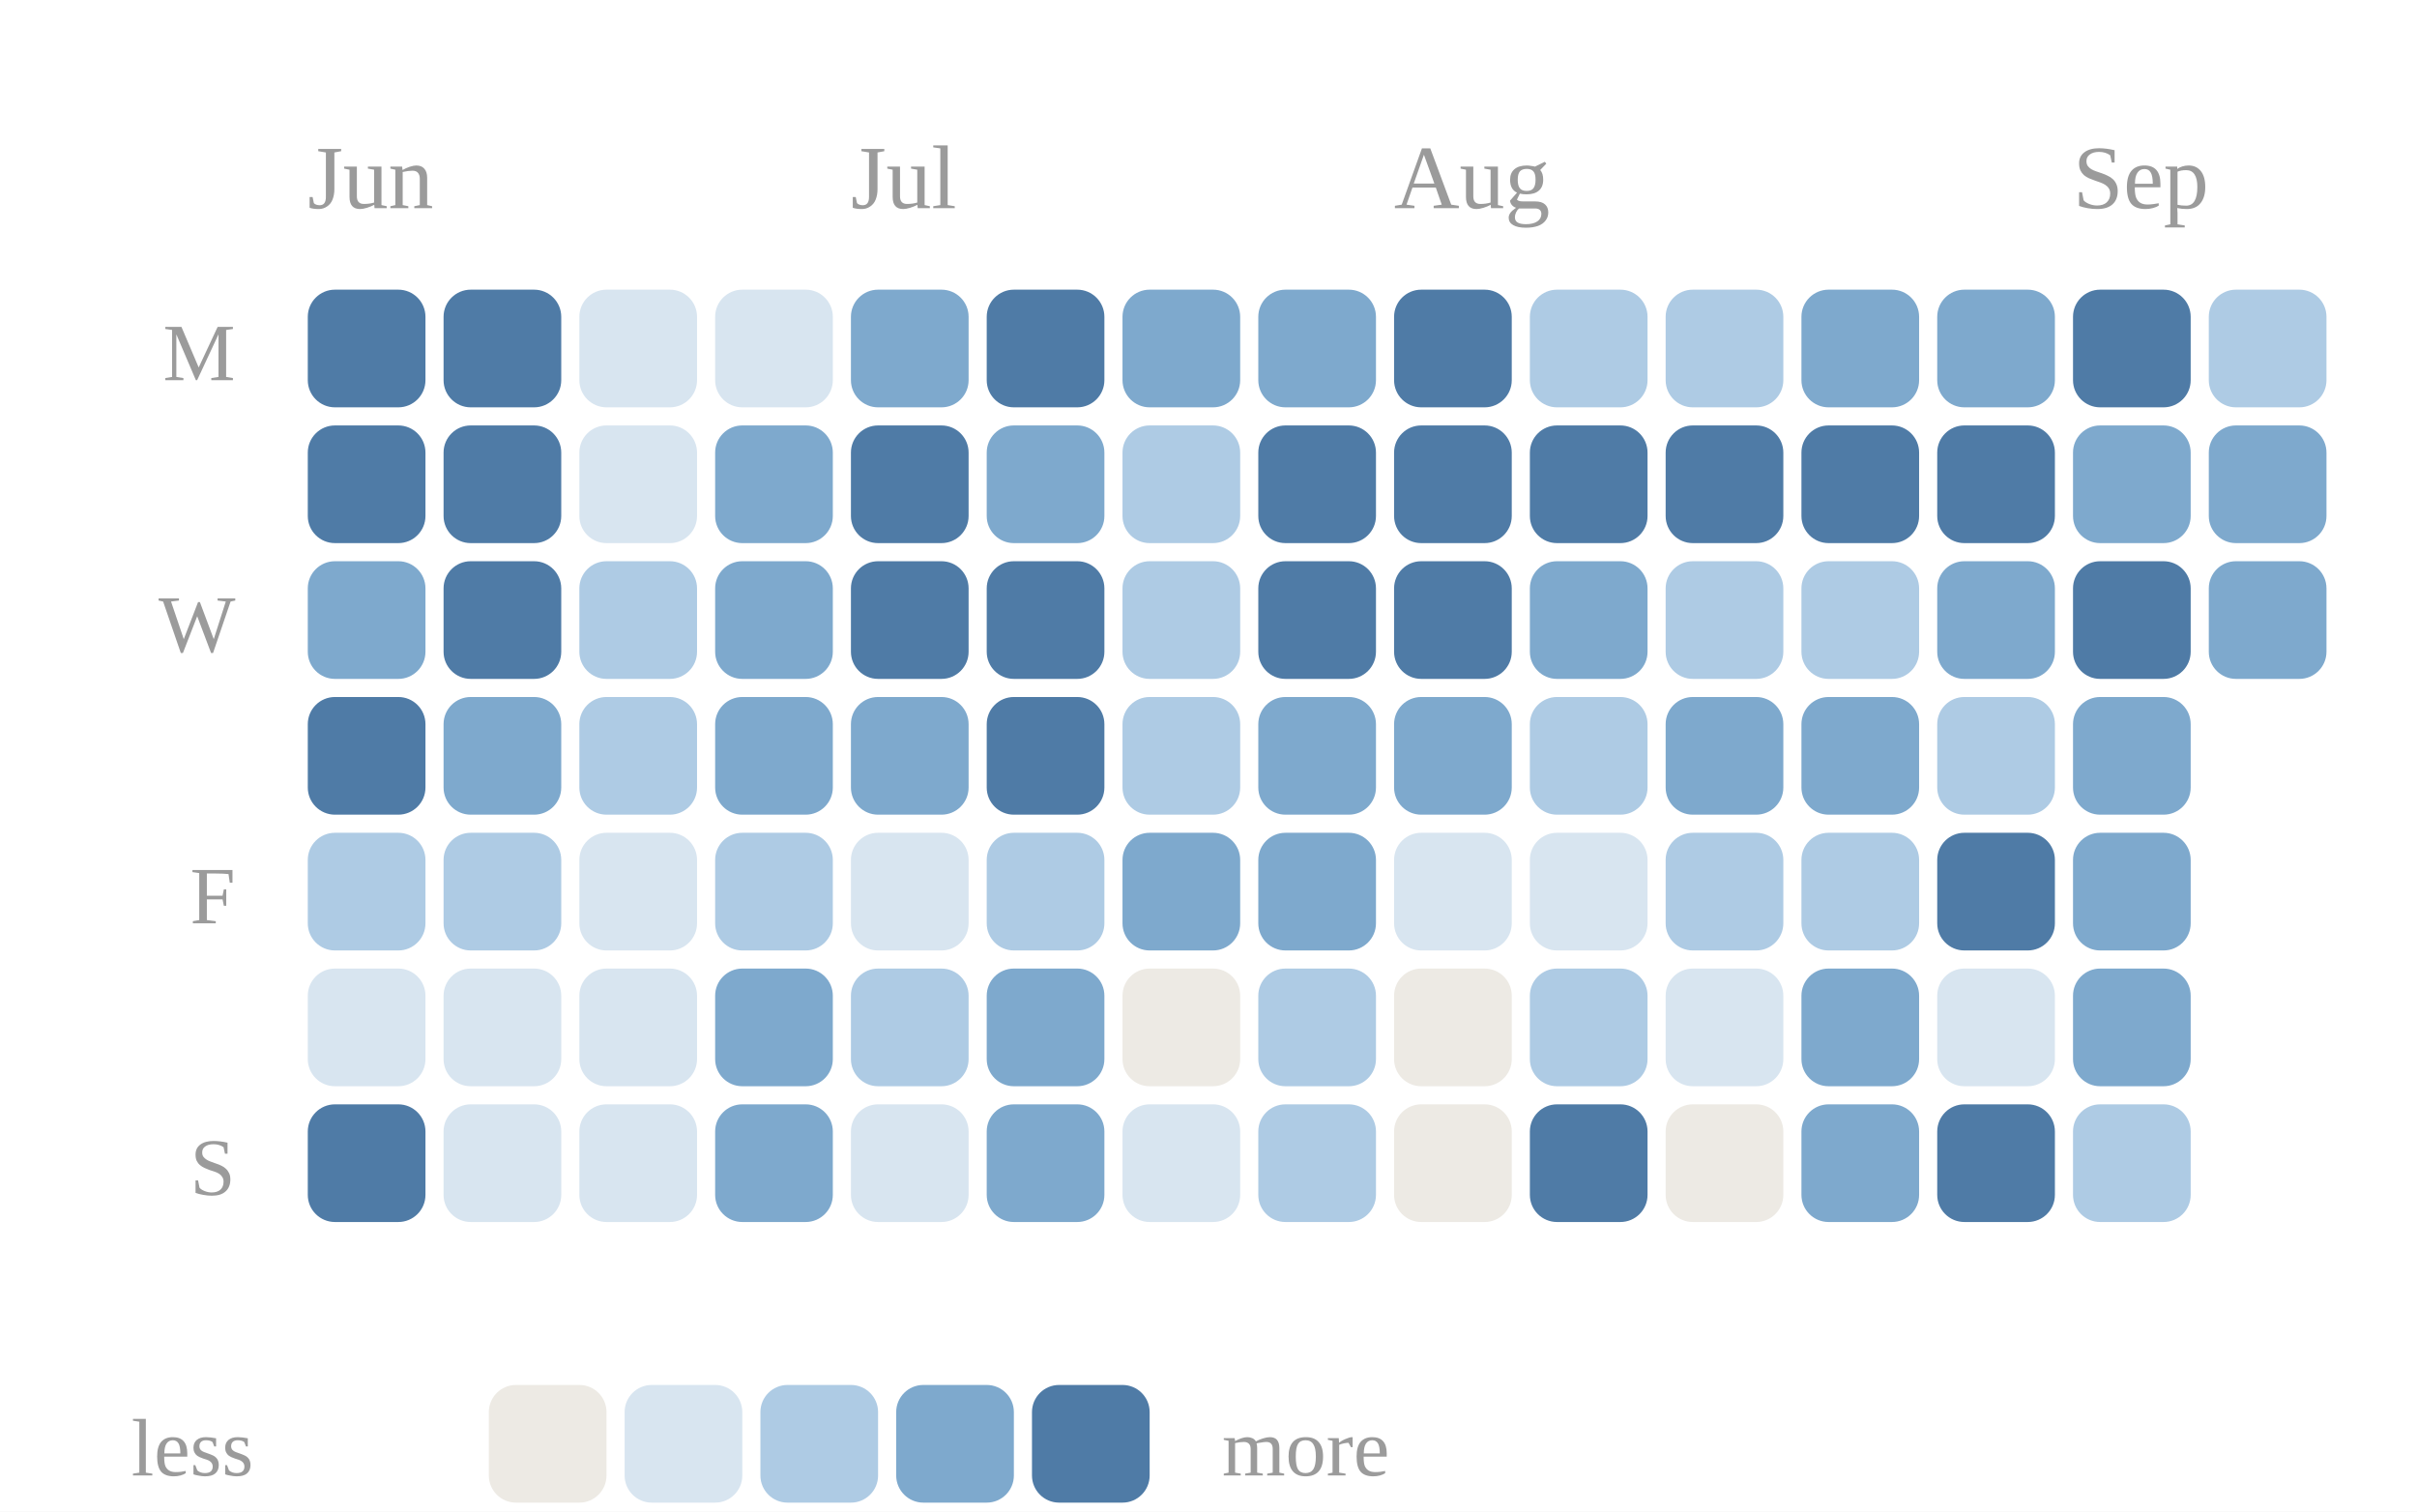
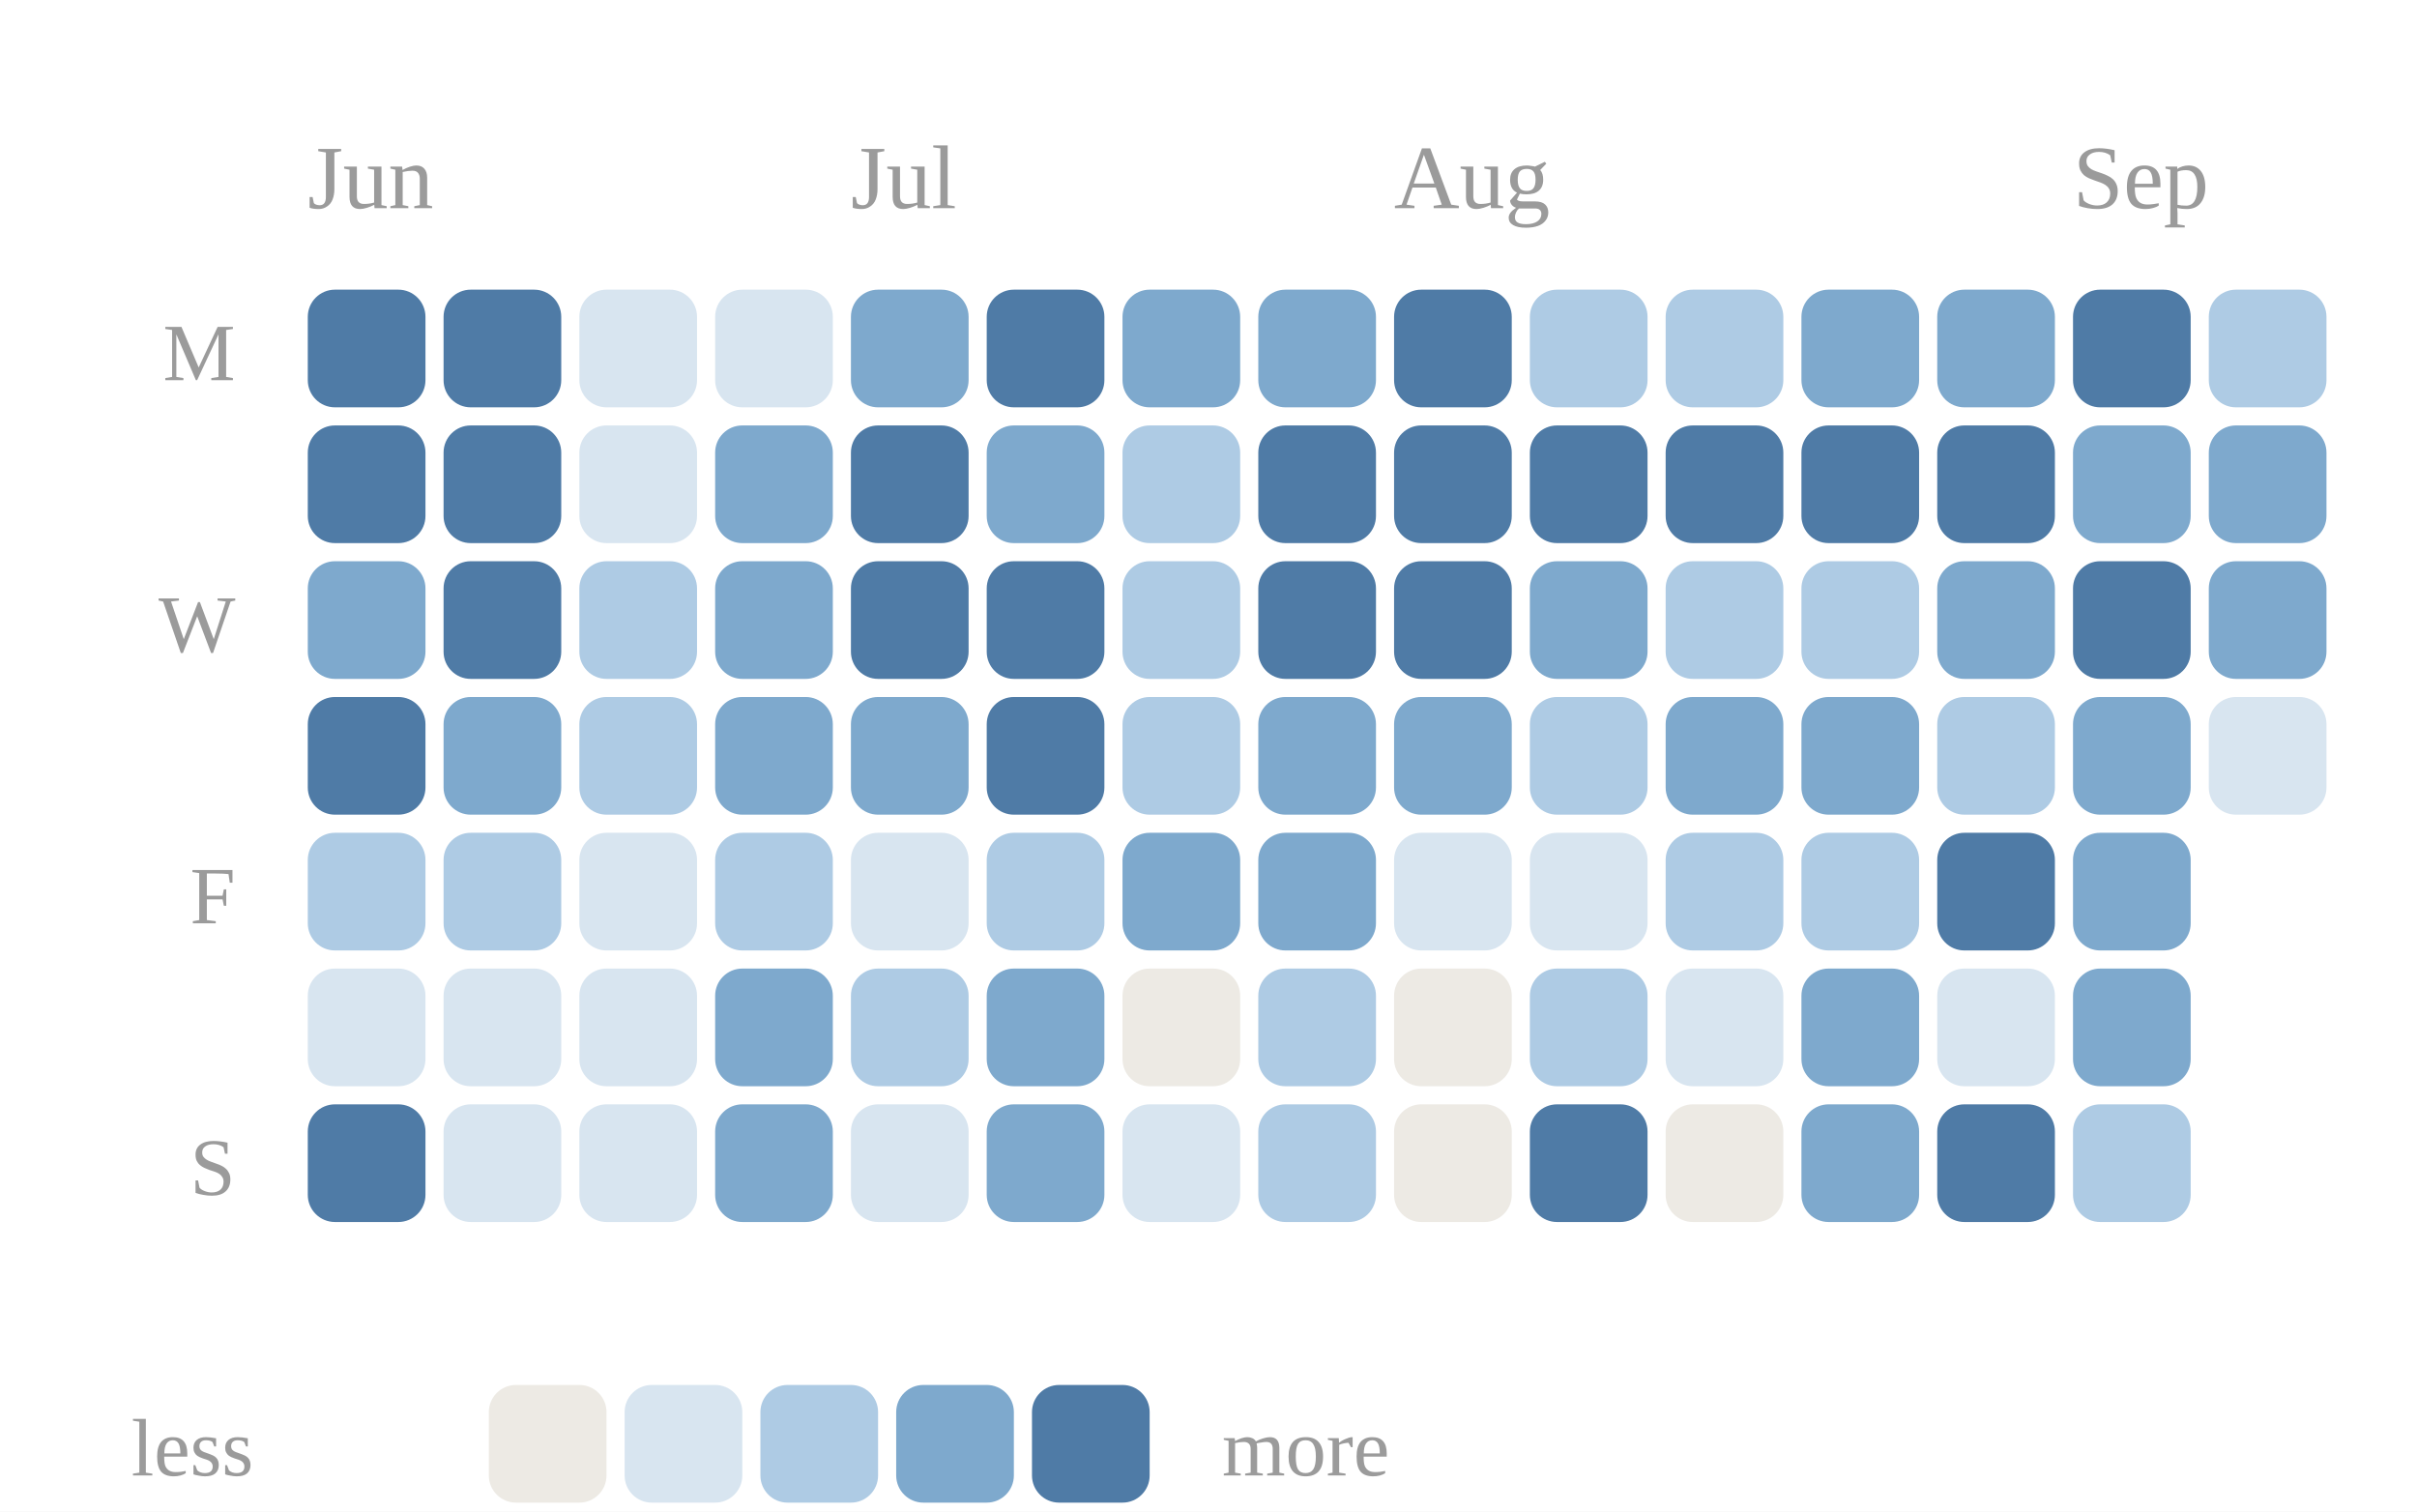
<svg xmlns="http://www.w3.org/2000/svg" viewBox="0 0 267 167" width="100%" role="img" aria-label="Daily study calendar shaded by estimated minutes of study">
  <style>
.p-title{fill:#2c2c2c;font-size:12px;font-weight:600}
.p-sub{fill:#9b9b9b;font-size:10px}
.p-line{fill:none;stroke:#5a8fbf;stroke-width:2;stroke-linejoin:round;stroke-linecap:round}
.p-area{fill:#5a8fbf;opacity:.10}
.p-end{fill:#5a8fbf;stroke:#ffffff;stroke-width:2}
.p-endlab{fill:#606060;font-size:10px;text-anchor:end;font-weight:600}
- .p-target{stroke:#9b9b9b;stroke-width:1;stroke-dasharray:0}
- .p-tlabel{fill:#9b9b9b;font-size:9px;text-anchor:end}
.p-base{stroke:#d1cdc6;stroke-width:1}
.b-bar{fill:#5a8fbf}
.b-bar:hover{fill:#5a8fbf;opacity:.85}
.b-hi{fill:#5a8fbf}
.d-lab{fill:#9b9b9b;font-size:10px;text-anchor:middle}
.d-val{fill:#606060;font-size:10px;text-anchor:middle;font-weight:600}
/* heatmap */
.hm-mon{fill:#9b9b9b;font-size:10px}
.hm-dow{fill:#9b9b9b;font-size:9px;text-anchor:end}
rect:hover{opacity:.8}
/* horizontal bars */
.h-cat{fill:#2c2c2c;font-size:12px;text-anchor:end;dominant-baseline:middle}
.h-track{fill:#eae7e1}
.h-fill{fill:#5a8fbf}
.h-val{fill:#606060;font-size:11px;font-weight:600;dominant-baseline:middle}
- .h-obj{stroke:#2c2c2c;stroke-width:2}
.ts-lab{fill:#2c2c2c;font-size:11px;font-weight:600}
.ts-val{fill:#606060;font-size:11px}
</style>
  <rect x="0" y="0" width="100%" height="100%" fill="#ffffff" />
  <text class="hm-mon" x="34" y="23">Jun</text>
  <text class="hm-mon" x="94" y="23">Jul</text>
  <text class="hm-mon" x="154" y="23">Aug</text>
  <text class="hm-mon" x="229" y="23">Sep</text>
  <text class="hm-dow" x="26" y="42">M</text>
  <text class="hm-dow" x="26" y="72">W</text>
  <text class="hm-dow" x="26" y="102">F</text>
  <text class="hm-dow" x="26" y="132">S</text>
  <rect x="34" y="32" width="13" height="13" rx="3" fill="#4f7ba6" />
  <rect x="34" y="47" width="13" height="13" rx="3" fill="#4f7ba6" />
  <rect x="34" y="62" width="13" height="13" rx="3" fill="#7ea9cd" />
  <rect x="34" y="77" width="13" height="13" rx="3" fill="#4f7ba6" />
  <rect x="34" y="92" width="13" height="13" rx="3" fill="#aecbe4" />
  <rect x="34" y="107" width="13" height="13" rx="3" fill="#d8e5f0" />
  <rect x="34" y="122" width="13" height="13" rx="3" fill="#4f7ba6" />
  <rect x="49" y="32" width="13" height="13" rx="3" fill="#4f7ba6" />
  <rect x="49" y="47" width="13" height="13" rx="3" fill="#4f7ba6" />
  <rect x="49" y="62" width="13" height="13" rx="3" fill="#4f7ba6" />
  <rect x="49" y="77" width="13" height="13" rx="3" fill="#7ea9cd" />
  <rect x="49" y="92" width="13" height="13" rx="3" fill="#aecbe4" />
  <rect x="49" y="107" width="13" height="13" rx="3" fill="#d8e5f0" />
  <rect x="49" y="122" width="13" height="13" rx="3" fill="#d8e5f0" />
  <rect x="64" y="32" width="13" height="13" rx="3" fill="#d8e5f0" />
  <rect x="64" y="47" width="13" height="13" rx="3" fill="#d8e5f0" />
  <rect x="64" y="62" width="13" height="13" rx="3" fill="#aecbe4" />
  <rect x="64" y="77" width="13" height="13" rx="3" fill="#aecbe4" />
  <rect x="64" y="92" width="13" height="13" rx="3" fill="#d8e5f0" />
  <rect x="64" y="107" width="13" height="13" rx="3" fill="#d8e5f0" />
  <rect x="64" y="122" width="13" height="13" rx="3" fill="#d8e5f0" />
  <rect x="79" y="32" width="13" height="13" rx="3" fill="#d8e5f0" />
  <rect x="79" y="47" width="13" height="13" rx="3" fill="#7ea9cd" />
  <rect x="79" y="62" width="13" height="13" rx="3" fill="#7ea9cd" />
  <rect x="79" y="77" width="13" height="13" rx="3" fill="#7ea9cd" />
  <rect x="79" y="92" width="13" height="13" rx="3" fill="#aecbe4" />
  <rect x="79" y="107" width="13" height="13" rx="3" fill="#7ea9cd" />
  <rect x="79" y="122" width="13" height="13" rx="3" fill="#7ea9cd" />
  <rect x="94" y="32" width="13" height="13" rx="3" fill="#7ea9cd" />
  <rect x="94" y="47" width="13" height="13" rx="3" fill="#4f7ba6" />
  <rect x="94" y="62" width="13" height="13" rx="3" fill="#4f7ba6" />
  <rect x="94" y="77" width="13" height="13" rx="3" fill="#7ea9cd" />
  <rect x="94" y="92" width="13" height="13" rx="3" fill="#d8e5f0" />
  <rect x="94" y="107" width="13" height="13" rx="3" fill="#aecbe4" />
  <rect x="94" y="122" width="13" height="13" rx="3" fill="#d8e5f0" />
  <rect x="109" y="32" width="13" height="13" rx="3" fill="#4f7ba6" />
  <rect x="109" y="47" width="13" height="13" rx="3" fill="#7ea9cd" />
  <rect x="109" y="62" width="13" height="13" rx="3" fill="#4f7ba6" />
  <rect x="109" y="77" width="13" height="13" rx="3" fill="#4f7ba6" />
  <rect x="109" y="92" width="13" height="13" rx="3" fill="#aecbe4" />
  <rect x="109" y="107" width="13" height="13" rx="3" fill="#7ea9cd" />
  <rect x="109" y="122" width="13" height="13" rx="3" fill="#7ea9cd" />
  <rect x="124" y="32" width="13" height="13" rx="3" fill="#7ea9cd" />
  <rect x="124" y="47" width="13" height="13" rx="3" fill="#aecbe4" />
  <rect x="124" y="62" width="13" height="13" rx="3" fill="#aecbe4" />
  <rect x="124" y="77" width="13" height="13" rx="3" fill="#aecbe4" />
  <rect x="124" y="92" width="13" height="13" rx="3" fill="#7ea9cd" />
  <rect x="124" y="107" width="13" height="13" rx="3" fill="#edeae4" />
  <rect x="124" y="122" width="13" height="13" rx="3" fill="#d8e5f0" />
  <rect x="139" y="32" width="13" height="13" rx="3" fill="#7ea9cd" />
  <rect x="139" y="47" width="13" height="13" rx="3" fill="#4f7ba6" />
  <rect x="139" y="62" width="13" height="13" rx="3" fill="#4f7ba6" />
  <rect x="139" y="77" width="13" height="13" rx="3" fill="#7ea9cd" />
  <rect x="139" y="92" width="13" height="13" rx="3" fill="#7ea9cd" />
  <rect x="139" y="107" width="13" height="13" rx="3" fill="#aecbe4" />
  <rect x="139" y="122" width="13" height="13" rx="3" fill="#aecbe4" />
  <rect x="154" y="32" width="13" height="13" rx="3" fill="#4f7ba6" />
  <rect x="154" y="47" width="13" height="13" rx="3" fill="#4f7ba6" />
  <rect x="154" y="62" width="13" height="13" rx="3" fill="#4f7ba6" />
  <rect x="154" y="77" width="13" height="13" rx="3" fill="#7ea9cd" />
  <rect x="154" y="92" width="13" height="13" rx="3" fill="#d8e5f0" />
  <rect x="154" y="107" width="13" height="13" rx="3" fill="#edeae4" />
  <rect x="154" y="122" width="13" height="13" rx="3" fill="#edeae4" />
  <rect x="169" y="32" width="13" height="13" rx="3" fill="#aecbe4" />
  <rect x="169" y="47" width="13" height="13" rx="3" fill="#4f7ba6" />
  <rect x="169" y="62" width="13" height="13" rx="3" fill="#7ea9cd" />
  <rect x="169" y="77" width="13" height="13" rx="3" fill="#aecbe4" />
  <rect x="169" y="92" width="13" height="13" rx="3" fill="#d8e5f0" />
  <rect x="169" y="107" width="13" height="13" rx="3" fill="#aecbe4" />
  <rect x="169" y="122" width="13" height="13" rx="3" fill="#4f7ba6" />
  <rect x="184" y="32" width="13" height="13" rx="3" fill="#aecbe4" />
  <rect x="184" y="47" width="13" height="13" rx="3" fill="#4f7ba6" />
  <rect x="184" y="62" width="13" height="13" rx="3" fill="#aecbe4" />
  <rect x="184" y="77" width="13" height="13" rx="3" fill="#7ea9cd" />
  <rect x="184" y="92" width="13" height="13" rx="3" fill="#aecbe4" />
  <rect x="184" y="107" width="13" height="13" rx="3" fill="#d8e5f0" />
  <rect x="184" y="122" width="13" height="13" rx="3" fill="#edeae4" />
  <rect x="199" y="32" width="13" height="13" rx="3" fill="#7ea9cd" />
  <rect x="199" y="47" width="13" height="13" rx="3" fill="#4f7ba6" />
  <rect x="199" y="62" width="13" height="13" rx="3" fill="#aecbe4" />
  <rect x="199" y="77" width="13" height="13" rx="3" fill="#7ea9cd" />
  <rect x="199" y="92" width="13" height="13" rx="3" fill="#aecbe4" />
  <rect x="199" y="107" width="13" height="13" rx="3" fill="#7ea9cd" />
  <rect x="199" y="122" width="13" height="13" rx="3" fill="#7ea9cd" />
  <rect x="214" y="32" width="13" height="13" rx="3" fill="#7ea9cd" />
  <rect x="214" y="47" width="13" height="13" rx="3" fill="#4f7ba6" />
  <rect x="214" y="62" width="13" height="13" rx="3" fill="#7ea9cd" />
  <rect x="214" y="77" width="13" height="13" rx="3" fill="#aecbe4" />
  <rect x="214" y="92" width="13" height="13" rx="3" fill="#4f7ba6" />
  <rect x="214" y="107" width="13" height="13" rx="3" fill="#d8e5f0" />
  <rect x="214" y="122" width="13" height="13" rx="3" fill="#4f7ba6" />
  <rect x="229" y="32" width="13" height="13" rx="3" fill="#4f7ba6" />
  <rect x="229" y="47" width="13" height="13" rx="3" fill="#7ea9cd" />
  <rect x="229" y="62" width="13" height="13" rx="3" fill="#4f7ba6" />
  <rect x="229" y="77" width="13" height="13" rx="3" fill="#7ea9cd" />
  <rect x="229" y="92" width="13" height="13" rx="3" fill="#7ea9cd" />
  <rect x="229" y="107" width="13" height="13" rx="3" fill="#7ea9cd" />
  <rect x="229" y="122" width="13" height="13" rx="3" fill="#aecbe4" />
  <rect x="244" y="32" width="13" height="13" rx="3" fill="#aecbe4" />
  <rect x="244" y="47" width="13" height="13" rx="3" fill="#7ea9cd" />
  <rect x="244" y="62" width="13" height="13" rx="3" fill="#7ea9cd" />
+   <rect x="244" y="77" width="13" height="13" rx="3" fill="#d8e5f0" />
  <text class="hm-dow" x="28" y="163">less</text>
  <rect x="54" y="153" width="13" height="13" rx="3" fill="#edeae4" />
  <rect x="69" y="153" width="13" height="13" rx="3" fill="#d8e5f0" />
  <rect x="84" y="153" width="13" height="13" rx="3" fill="#aecbe4" />
  <rect x="99" y="153" width="13" height="13" rx="3" fill="#7ea9cd" />
  <rect x="114" y="153" width="13" height="13" rx="3" fill="#4f7ba6" />
  <text class="hm-dow" style="text-anchor:start" x="135" y="163">more</text>
</svg>
